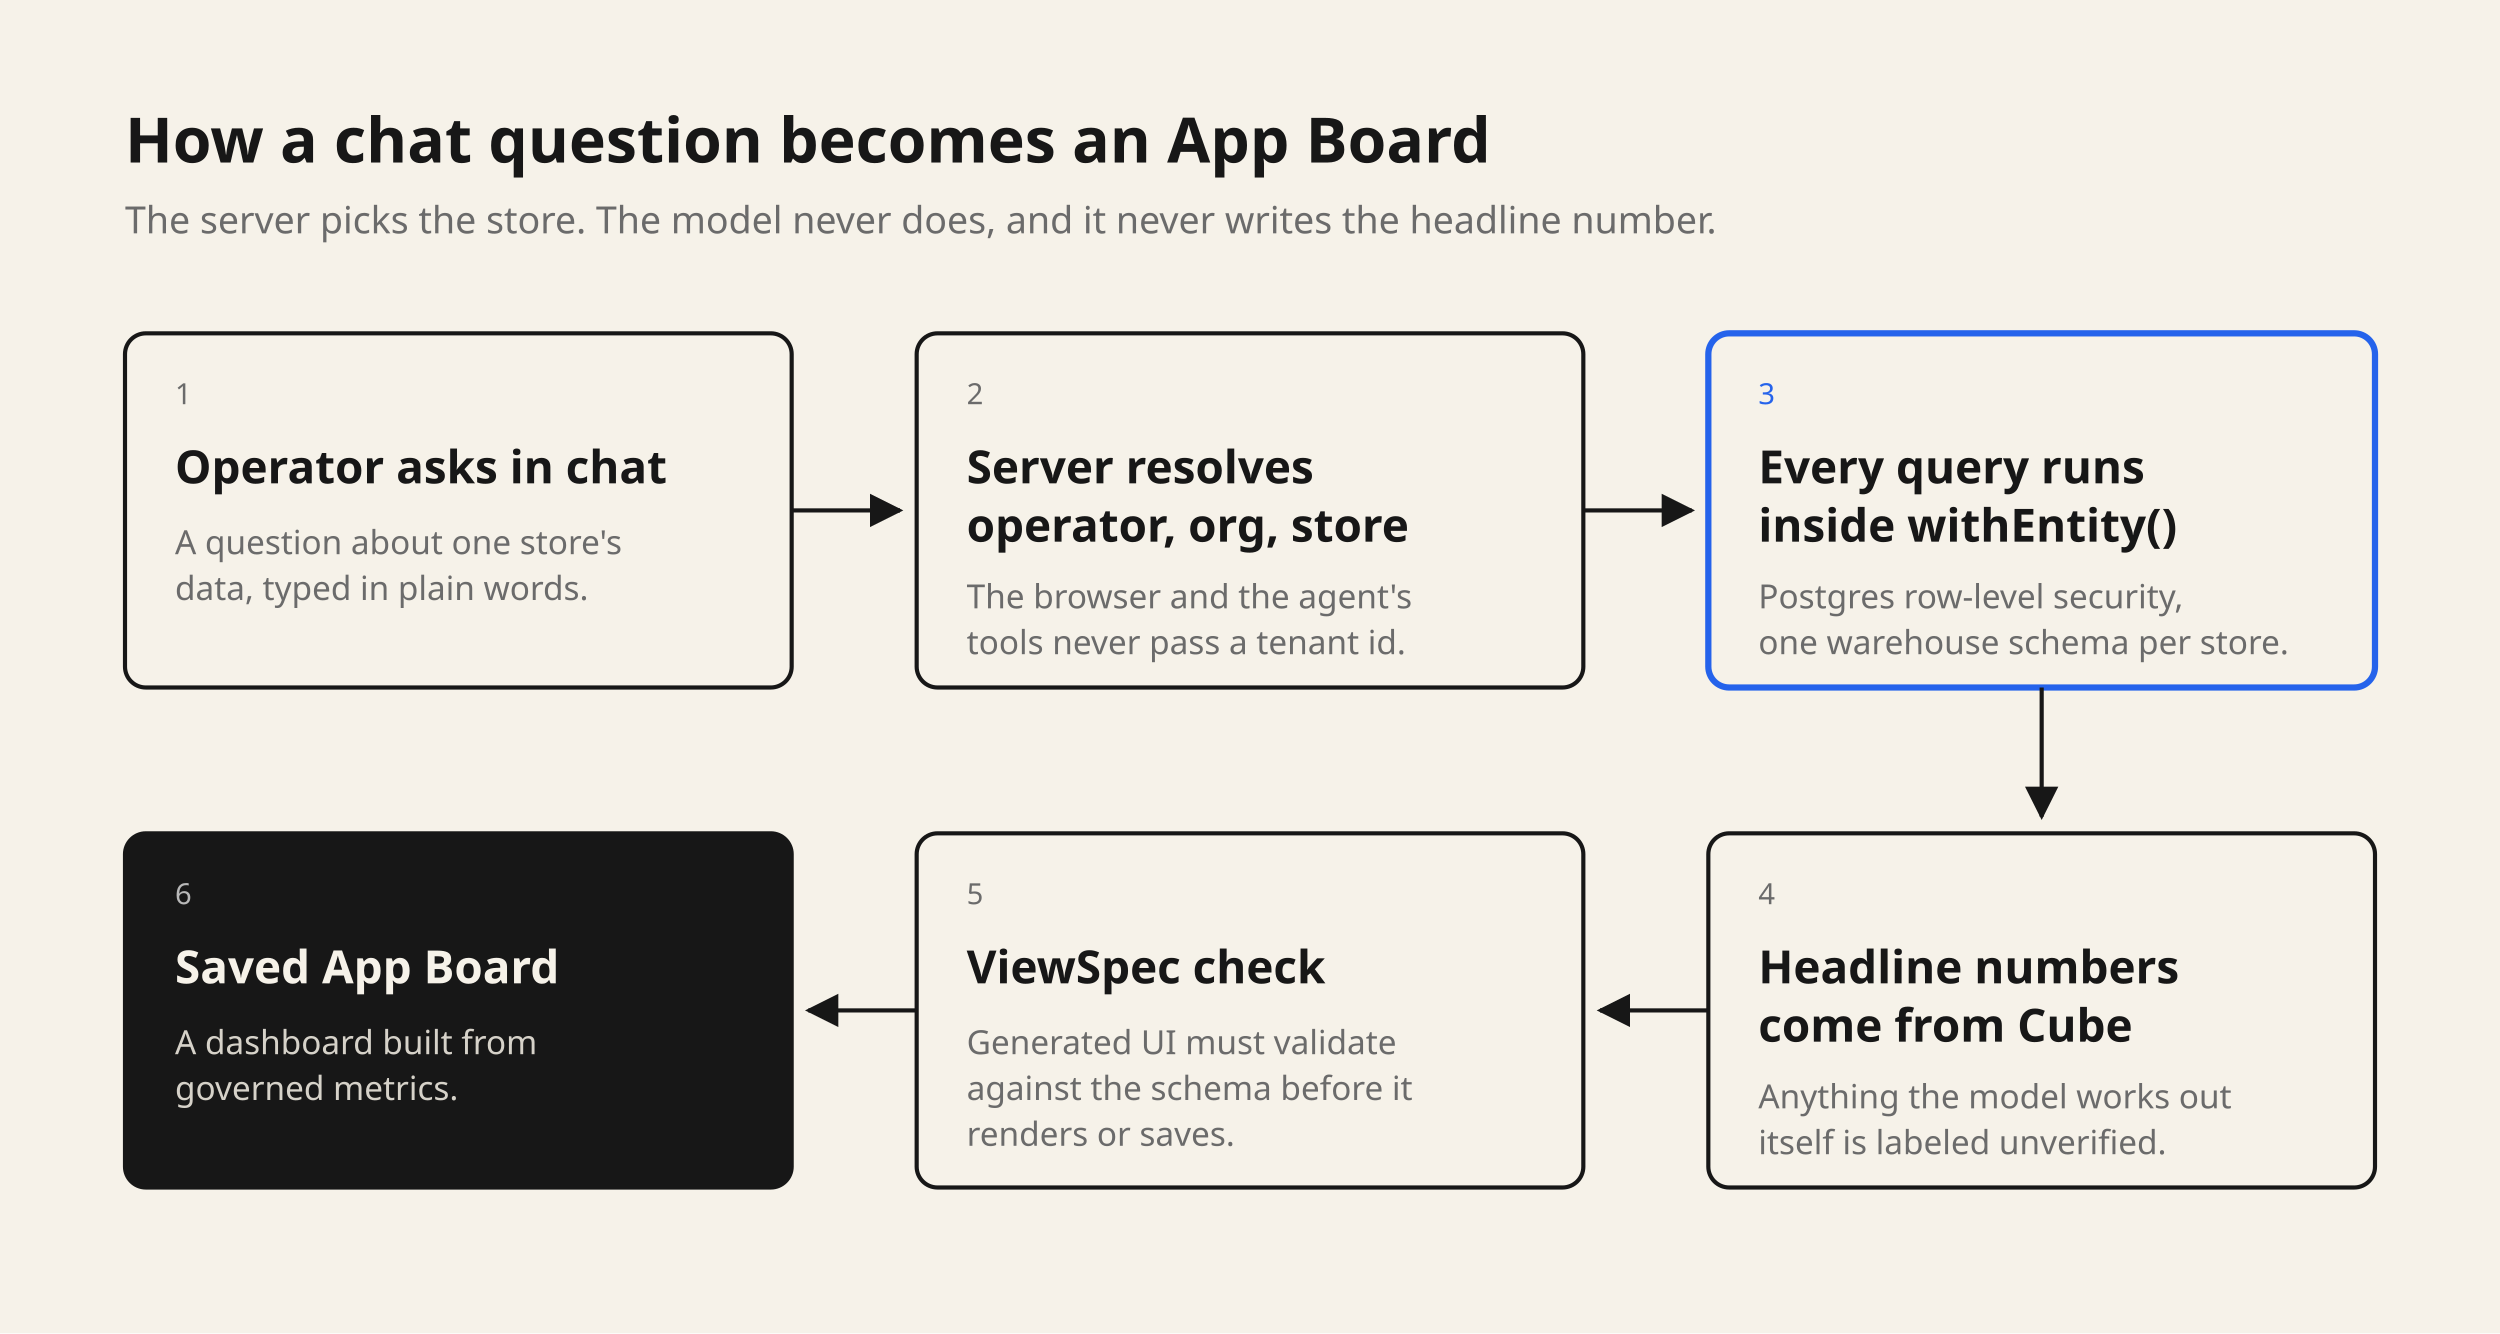
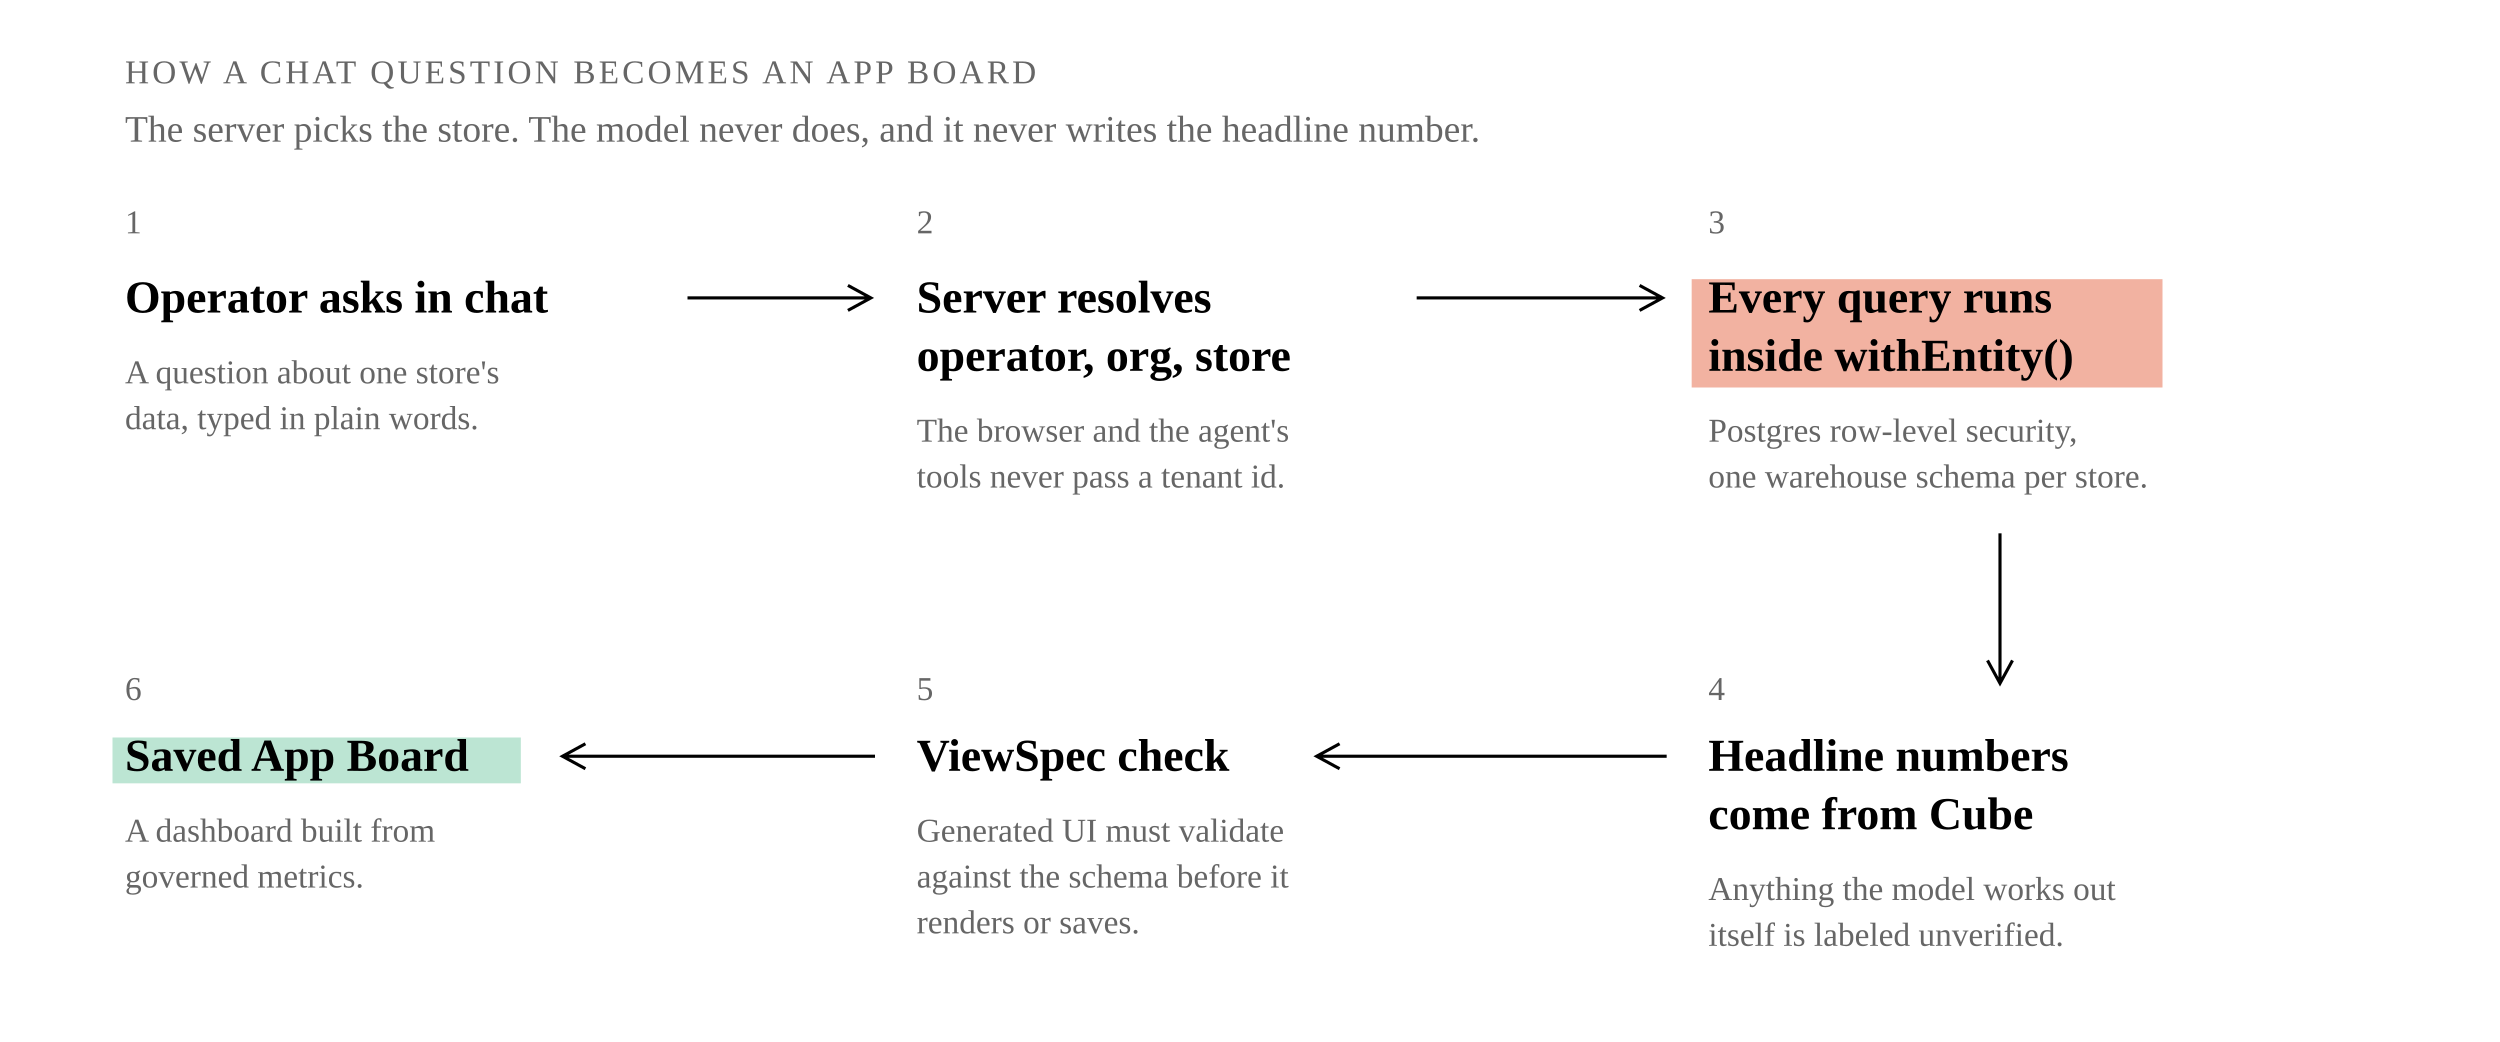
- <svg xmlns="http://www.w3.org/2000/svg" viewBox="0 0 1200 640" font-family="system-ui, sans-serif">
-   <rect width="1200" height="640" fill="#f6f2e9" />
-   <text x="60" y="78" font-size="30" font-weight="600" fill="#171717">How a chat question becomes an App Board</text>
-   <text x="60" y="112" font-size="18" fill="#6b6b6b">The server picks the store. The model never does, and it never writes the headline number.</text>
-   <defs>
-     <marker id="a" viewBox="0 0 10 10" refX="9" refY="5" markerWidth="8" markerHeight="8" orient="auto">
-       <path d="M0 0L10 5L0 10z" fill="#171717" />
-     </marker>
-   </defs>
-   <g fill="none" stroke="#171717" stroke-width="2">
-     <rect x="60" y="160" width="320" height="170" rx="10" />
-     <rect x="440" y="160" width="320" height="170" rx="10" />
-     <rect x="820" y="160" width="320" height="170" rx="10" stroke="#2563eb" stroke-width="3" />
-     <rect x="820" y="400" width="320" height="170" rx="10" />
-     <rect x="440" y="400" width="320" height="170" rx="10" />
-     <rect x="60" y="400" width="320" height="170" rx="10" fill="#171717" />
-     <path d="M380 245H432" marker-end="url(#a)" />
-     <path d="M760 245H812" marker-end="url(#a)" />
-     <path d="M980 330V392" marker-end="url(#a)" />
-     <path d="M820 485H768" marker-end="url(#a)" />
-     <path d="M440 485H388" marker-end="url(#a)" />
+ <svg xmlns="http://www.w3.org/2000/svg" viewBox="0 0 1200 500" font-family="inherit">
+   <g fill="currentColor">
+     <text x="60" y="40" font-size="16" letter-spacing="1.5" fill-opacity=".6">HOW A CHAT QUESTION BECOMES AN APP BOARD</text>
+     <text x="60" y="68" font-size="18" fill-opacity=".6">The server picks the store. The model never does, and it never writes the headline number.</text>
  </g>
-   <g font-size="14" fill="#6b6b6b" letter-spacing="1.5">
-     <text x="84" y="194">1</text>
-     <text x="464" y="194">2</text>
-     <text x="844" y="194" fill="#2563eb">3</text>
-     <text x="844" y="434">4</text>
-     <text x="464" y="434">5</text>
-     <text x="84" y="434" fill="#b8b8b8">6</text>
+   <rect x="812" y="134" width="226" height="52" data-marker="#e2552f" style="fill:#e2552f" fill-opacity=".45" />
+   <rect x="54" y="354" width="196" height="22" data-marker="#8fd3b6" style="fill:#8fd3b6" fill-opacity=".6" />
+   <g fill="none" stroke="currentColor" stroke-width="1.5">
+     <path d="M330 143H418M407 137L418 143L407 149" />
+     <path d="M680 143H798M787 137L798 143L787 149" />
+     <path d="M960 256V328M954 317L960 328L966 317" />
+     <path d="M800 363H632M643 357L632 363L643 369" />
+     <path d="M420 363H270M281 357L270 363L281 369" />
  </g>
-   <g font-size="22" font-weight="600" fill="#171717">
-     <text x="84" y="232">Operator asks in chat</text>
-     <text x="464" y="232">Server resolves</text>
-     <text x="464" y="260">operator, org, store</text>
-     <text x="844" y="232">Every query runs</text>
-     <text x="844" y="260">inside withEntity()</text>
-     <text x="844" y="472">Headline numbers</text>
-     <text x="844" y="500">come from Cube</text>
-     <text x="464" y="472">ViewSpec check</text>
-     <text x="84" y="472" fill="#f6f2e9">Saved App Board</text>
-   </g>
-   <g font-size="16" fill="#6b6b6b">
-     <text x="84" y="266">A question about one store's</text>
-     <text x="84" y="288">data, typed in plain words.</text>
-     <text x="464" y="292">The browser and the agent's</text>
-     <text x="464" y="314">tools never pass a tenant id.</text>
-     <text x="844" y="292">Postgres row-level security,</text>
-     <text x="844" y="314">one warehouse schema per store.</text>
-     <text x="844" y="532">Anything the model works out</text>
-     <text x="844" y="554">itself is labeled unverified.</text>
-     <text x="464" y="506">Generated UI must validate</text>
-     <text x="464" y="528">against the schema before it</text>
-     <text x="464" y="550">renders or saves.</text>
-     <text x="84" y="506" fill="#d6d2c9">A dashboard built from</text>
-     <text x="84" y="528" fill="#d6d2c9">governed metrics.</text>
+   <g fill="currentColor">
+     <g font-size="16" fill-opacity=".6" letter-spacing="1.5">
+       <text x="60" y="112">1</text>
+       <text x="440" y="112">2</text>
+       <text x="820" y="112">3</text>
+       <text x="820" y="336">4</text>
+       <text x="440" y="336">5</text>
+       <text x="60" y="336">6</text>
+     </g>
+     <g font-size="22" font-weight="600">
+       <text x="60" y="150">Operator asks in chat</text>
+       <text x="440" y="150">Server resolves</text>
+       <text x="440" y="178">operator, org, store</text>
+       <text x="820" y="150">Every query runs</text>
+       <text x="820" y="178">inside withEntity()</text>
+       <text x="820" y="370">Headline numbers</text>
+       <text x="820" y="398">come from Cube</text>
+       <text x="440" y="370">ViewSpec check</text>
+       <text x="60" y="370">Saved App Board</text>
+     </g>
+     <g font-size="16" fill-opacity=".6">
+       <text x="60" y="184">A question about one store's</text>
+       <text x="60" y="206">data, typed in plain words.</text>
+       <text x="440" y="212">The browser and the agent's</text>
+       <text x="440" y="234">tools never pass a tenant id.</text>
+       <text x="820" y="212">Postgres row-level security,</text>
+       <text x="820" y="234">one warehouse schema per store.</text>
+       <text x="820" y="432">Anything the model works out</text>
+       <text x="820" y="454">itself is labeled unverified.</text>
+       <text x="440" y="404">Generated UI must validate</text>
+       <text x="440" y="426">against the schema before it</text>
+       <text x="440" y="448">renders or saves.</text>
+       <text x="60" y="404">A dashboard built from</text>
+       <text x="60" y="426">governed metrics.</text>
+     </g>
  </g>
</svg>
